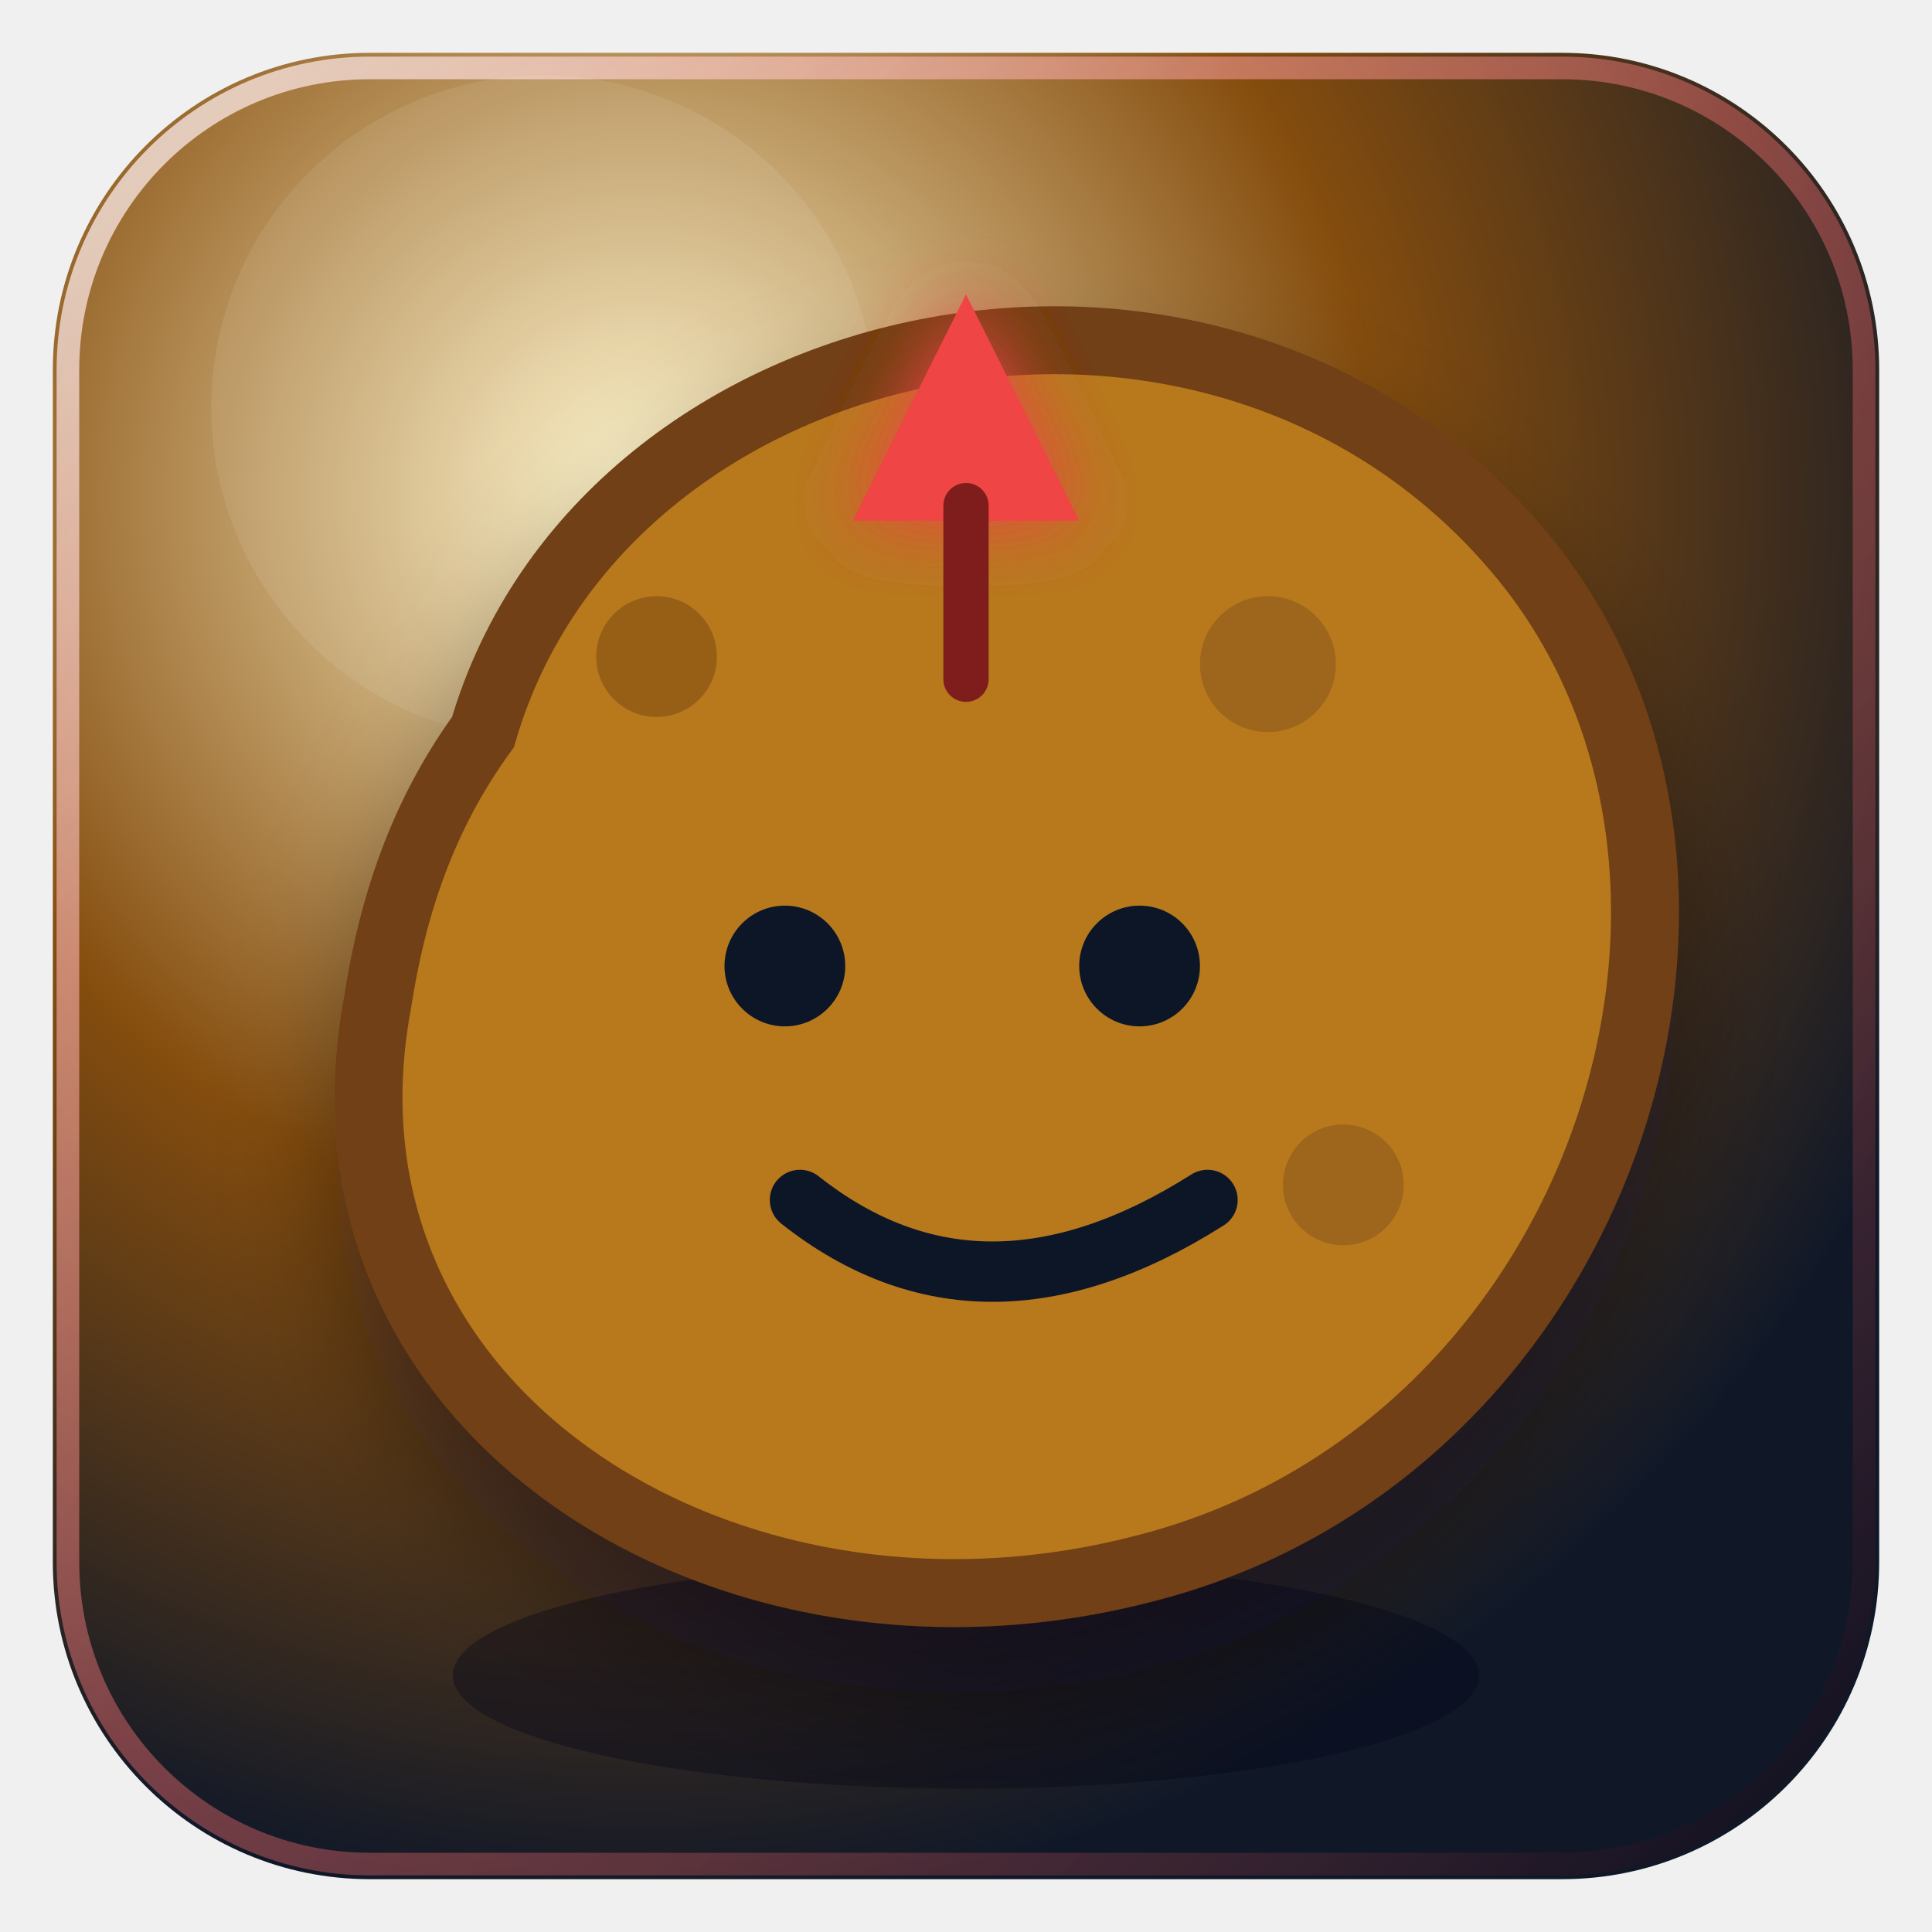
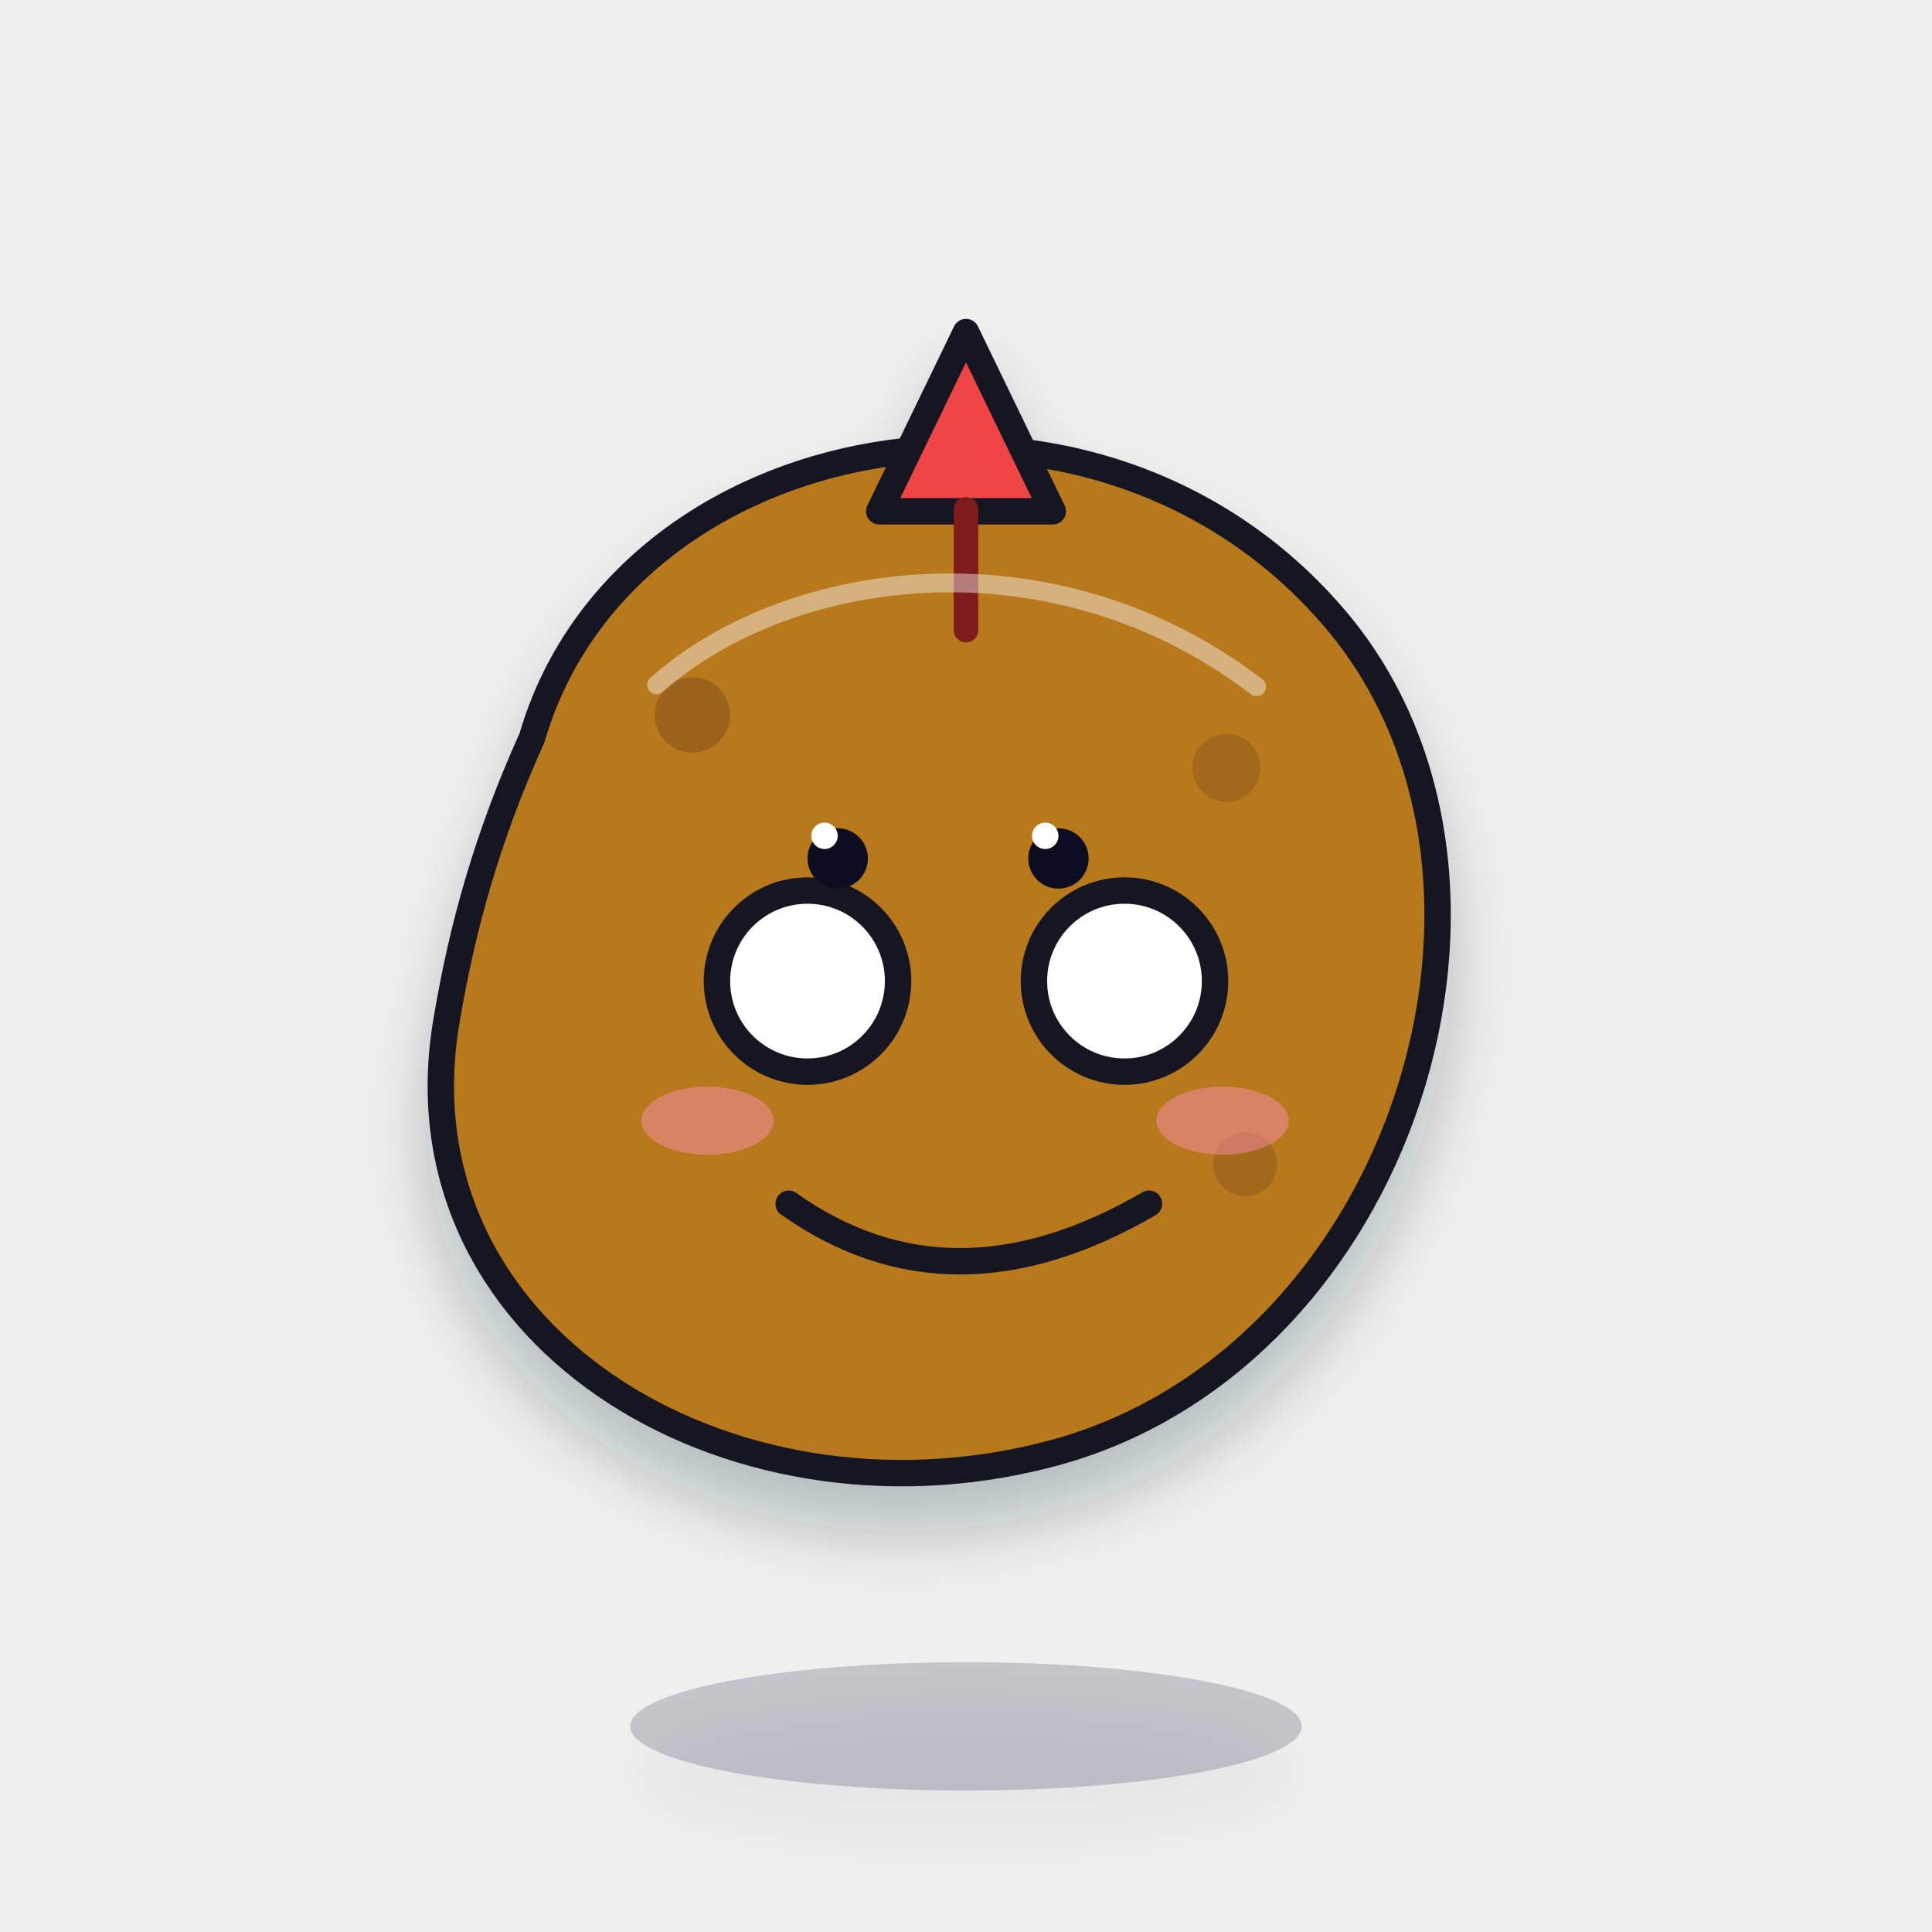
- <svg xmlns="http://www.w3.org/2000/svg" viewBox="0 0 256 256" role="img" aria-label="土豆雷" class="premium-detail">
+ <svg xmlns="http://www.w3.org/2000/svg" viewBox="0 0 1024 1024" role="img" aria-label="土豆雷" class="chibi-no-bg premium-detail">
  <defs>
-     <radialGradient id="bg" cx="32%" cy="24%" r="78%">
-       <stop offset="0" stop-color="#fef3c7" />
-       <stop offset="0.52" stop-color="#854d0e" />
-       <stop offset="1" stop-color="#101828" />
-     </radialGradient>
-     <linearGradient id="rim" x1="0" y1="0" x2="1" y2="1">
-       <stop offset="0" stop-color="#fff" stop-opacity=".95" />
-       <stop offset=".48" stop-color="#f87171" stop-opacity=".55" />
-       <stop offset="1" stop-color="#020617" stop-opacity=".75" />
+     <linearGradient id="skin" x1="0" y1="0" x2="1" y2="1">
+       <stop offset="0" stop-color="#f2f0ff" />
+       <stop offset=".55" stop-color="#c8c3e8" />
+       <stop offset="1" stop-color="#928bb6" />
    </linearGradient>
-     <linearGradient id="metal" x1="0" y1="0" x2="1" y2="1">
-       <stop offset="0" stop-color="#f8fafc" />
-       <stop offset=".35" stop-color="#94a3b8" />
-       <stop offset=".7" stop-color="#475569" />
-       <stop offset="1" stop-color="#1e293b" />
+     <linearGradient id="leaf" x1="0" y1="0" x2="1" y2="1">
+       <stop offset="0" stop-color="#d9f99d" />
+       <stop offset=".5" stop-color="#4ade80" />
+       <stop offset="1" stop-color="#15803d" />
    </linearGradient>
-     <filter id="shadow" x="-30%" y="-30%" width="160%" height="170%">
-       <feDropShadow dx="0" dy="9" stdDeviation="8" flood-color="#020617" flood-opacity=".42" />
+     <linearGradient id="gold" x1="0" y1="0" x2="1" y2="1">
+       <stop offset="0" stop-color="#fff1a6" />
+       <stop offset=".6" stop-color="#e0ad4b" />
+       <stop offset="1" stop-color="#9a6227" />
+     </linearGradient>
+     <linearGradient id="robe" x1="0" y1="0" x2="0" y2="1">
+       <stop offset="0" stop-color="#7f8cff" />
+       <stop offset="1" stop-color="#4246ae" />
+     </linearGradient>
+     <linearGradient id="red" x1="0" y1="0" x2="0" y2="1">
+       <stop offset="0" stop-color="#ff8aa0" />
+       <stop offset="1" stop-color="#8e2440" />
+     </linearGradient>
+     <linearGradient id="blue" x1="0" y1="0" x2="0" y2="1">
+       <stop offset="0" stop-color="#4156c9" />
+       <stop offset="1" stop-color="#202970" />
+     </linearGradient>
+     <filter id="shadow" x="-40%" y="-40%" width="180%" height="180%">
+       <feDropShadow dx="0" dy="24" stdDeviation="18" flood-color="#111827" flood-opacity=".25" />
    </filter>
-     <filter id="softGlow" x="-50%" y="-50%" width="200%" height="200%">
-       <feGaussianBlur stdDeviation="5" result="blur" />
+     <filter id="glow" x="-80%" y="-80%" width="260%" height="260%">
+       <feGaussianBlur stdDeviation="10" result="b" />
      <feMerge>
-         <feMergeNode in="blur" />
+         <feMergeNode in="b" />
        <feMergeNode in="SourceGraphic" />
      </feMerge>
    </filter>
-     <style>.float{animation:float 1.8s ease-in-out infinite alternate;transform-origin:128px 154px}.run{animation:run .72s ease-in-out infinite alternate;transform-origin:128px 170px}.blink{animation:blink 3.2s infinite;transform-origin:center}.shine{animation:shine 1.4s ease-in-out infinite alternate}@keyframes float{from{transform:translateY(4px)}to{transform:translateY(-6px)}}@keyframes run{from{transform:rotate(-2.5deg) translateY(2px)}to{transform:rotate(2.5deg) translateY(-3px)}}@keyframes blink{0%,91%,100%{transform:scaleY(1)}94%{transform:scaleY(.12)}}@keyframes shine{from{opacity:.35}to{opacity:1}}</style>
+     <style>.line{stroke:#171922;stroke-width:14;stroke-linecap:round;stroke-linejoin:round}.thin{stroke:#171922;stroke-width:8;stroke-linecap:round;stroke-linejoin:round}.soft{stroke:#fff;stroke-width:10;stroke-linecap:round;opacity:.42}.float{animation:bob 1.8s ease-in-out infinite alternate;transform-origin:512px 675px}.run{animation:run .72s ease-in-out infinite alternate;transform-origin:512px 700px}.blink{animation:blink 3.4s infinite;transform-origin:center}.shine{animation:shine 1.5s ease-in-out infinite alternate}.cheek{fill:#ff8fb1;opacity:.48}@keyframes bob{from{transform:translateY(7px)}to{transform:translateY(-8px)}}@keyframes run{from{transform:translateY(6px) rotate(-2deg)}to{transform:translateY(-7px) rotate(2deg)}}@keyframes blink{0%,92%,100%{transform:scaleY(1)}95%{transform:scaleY(.12)}}@keyframes shine{from{opacity:.45}to{opacity:1}}</style>
  </defs>
-   <rect x="7" y="7" width="242" height="242" rx="42" fill="url(#bg)" />
-   <rect x="9" y="9" width="238" height="238" rx="40" fill="none" stroke="url(#rim)" stroke-width="3" opacity=".8" />
-   <circle cx="72" cy="54" r="44" fill="#fff" opacity=".08" />
-   <ellipse cx="128" cy="222" rx="68" ry="15" fill="#020617" opacity=".38" />
  <g class="float" filter="url(#shadow)">
-     <path d="M64 97c16-55 98-72 138-23 35 43 10 119-51 134-55 14-111-21-101-75 2-13 6-25 14-36z" fill="#b7791f" stroke="#713f12" stroke-width="9" />
-     <circle cx="87" cy="87" r="8" fill="#713f12" opacity=".45" />
-     <circle cx="168" cy="88" r="9" fill="#713f12" opacity=".35" />
-     <circle cx="178" cy="157" r="8" fill="#713f12" opacity=".35" />
-     <path class="shine" d="M128 39l15 30h-30z" fill="#ef4444" filter="url(#softGlow)" />
-     <path d="M128 67v23" stroke="#7f1d1d" stroke-width="6" stroke-linecap="round" />
+     <ellipse cx="512" cy="915" rx="178" ry="34" fill="#0f172a" opacity=".18" />
+     <path class="line" fill="#b7791f" d="M282 391c48-165 295-212 423-66 121 137 39 398-150 446-171 44-348-65-318-232 8-47 21-95 45-148z" />
+     <circle cx="367" cy="379" r="20" fill="#713f12" opacity=".38" />
+     <circle cx="650" cy="407" r="18" fill="#713f12" opacity=".3" />
+     <circle cx="660" cy="617" r="17" fill="#713f12" opacity=".3" />
+     <path class="line shine" fill="#ef4444" d="M512 176l46 95h-92z" />
+     <path d="M512 270v64" stroke="#7f1d1d" stroke-width="13" stroke-linecap="round" />
    <g class="blink">
-       <circle cx="104" cy="128" r="8" fill="#111827" />
-       <circle cx="151" cy="128" r="8" fill="#111827" />
+       <circle class="line" cx="428" cy="520" r="48" fill="#fff" />
+       <circle class="line" cx="596" cy="520" r="48" fill="#fff" />
+       <circle cx="444" cy="455" r="16" fill="#0b1020" />
+       <circle cx="561" cy="455" r="16" fill="#0b1020" />
+       <circle cx="437" cy="443" r="7" fill="#fff" />
+       <circle cx="554" cy="443" r="7" fill="#fff" />
    </g>
-     <path d="M106 159q24 19 54 0" fill="none" stroke="#111827" stroke-width="8" stroke-linecap="round" />
+     <ellipse class="cheek" cx="375" cy="594" rx="35" ry="18" />
+     <ellipse class="cheek" cx="648" cy="594" rx="35" ry="18" />
+     <path d="M418 638q86 61 191 0" fill="none" stroke="#171922" stroke-width="14" stroke-linecap="round" />
+     <path class="soft" fill="none" d="M348 363c71-63 211-81 318 1" />
  </g>
</svg>
